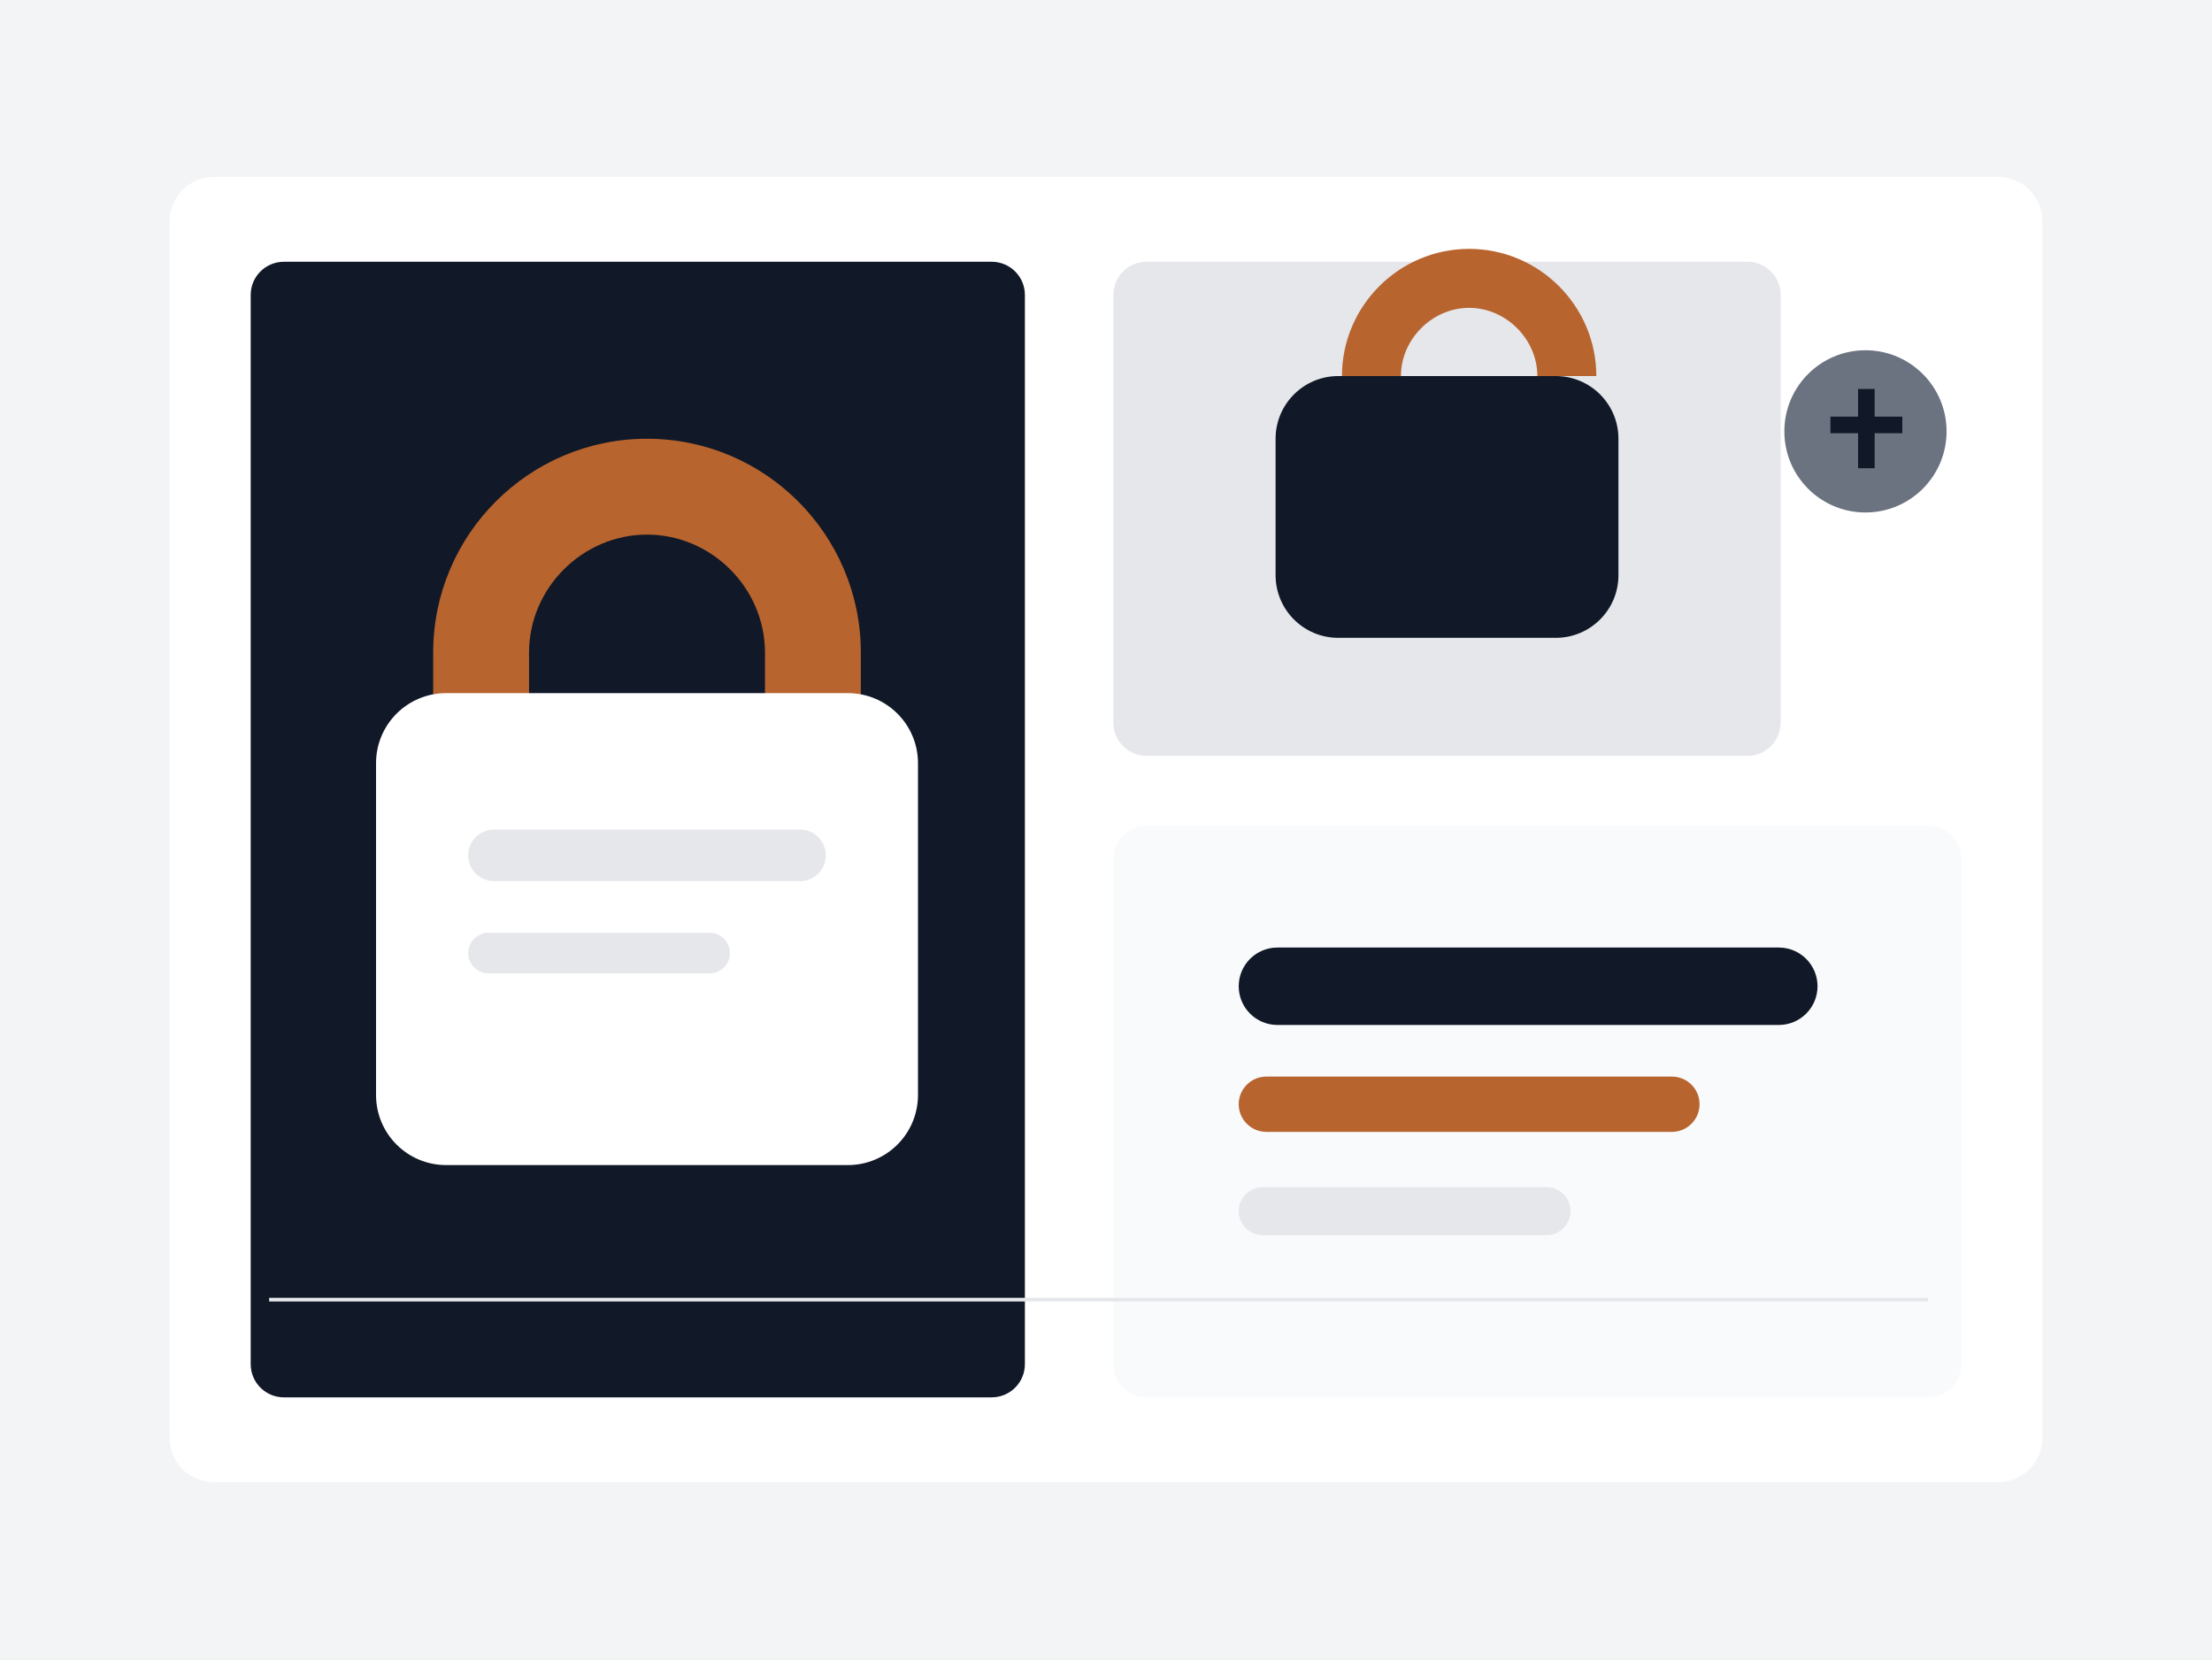
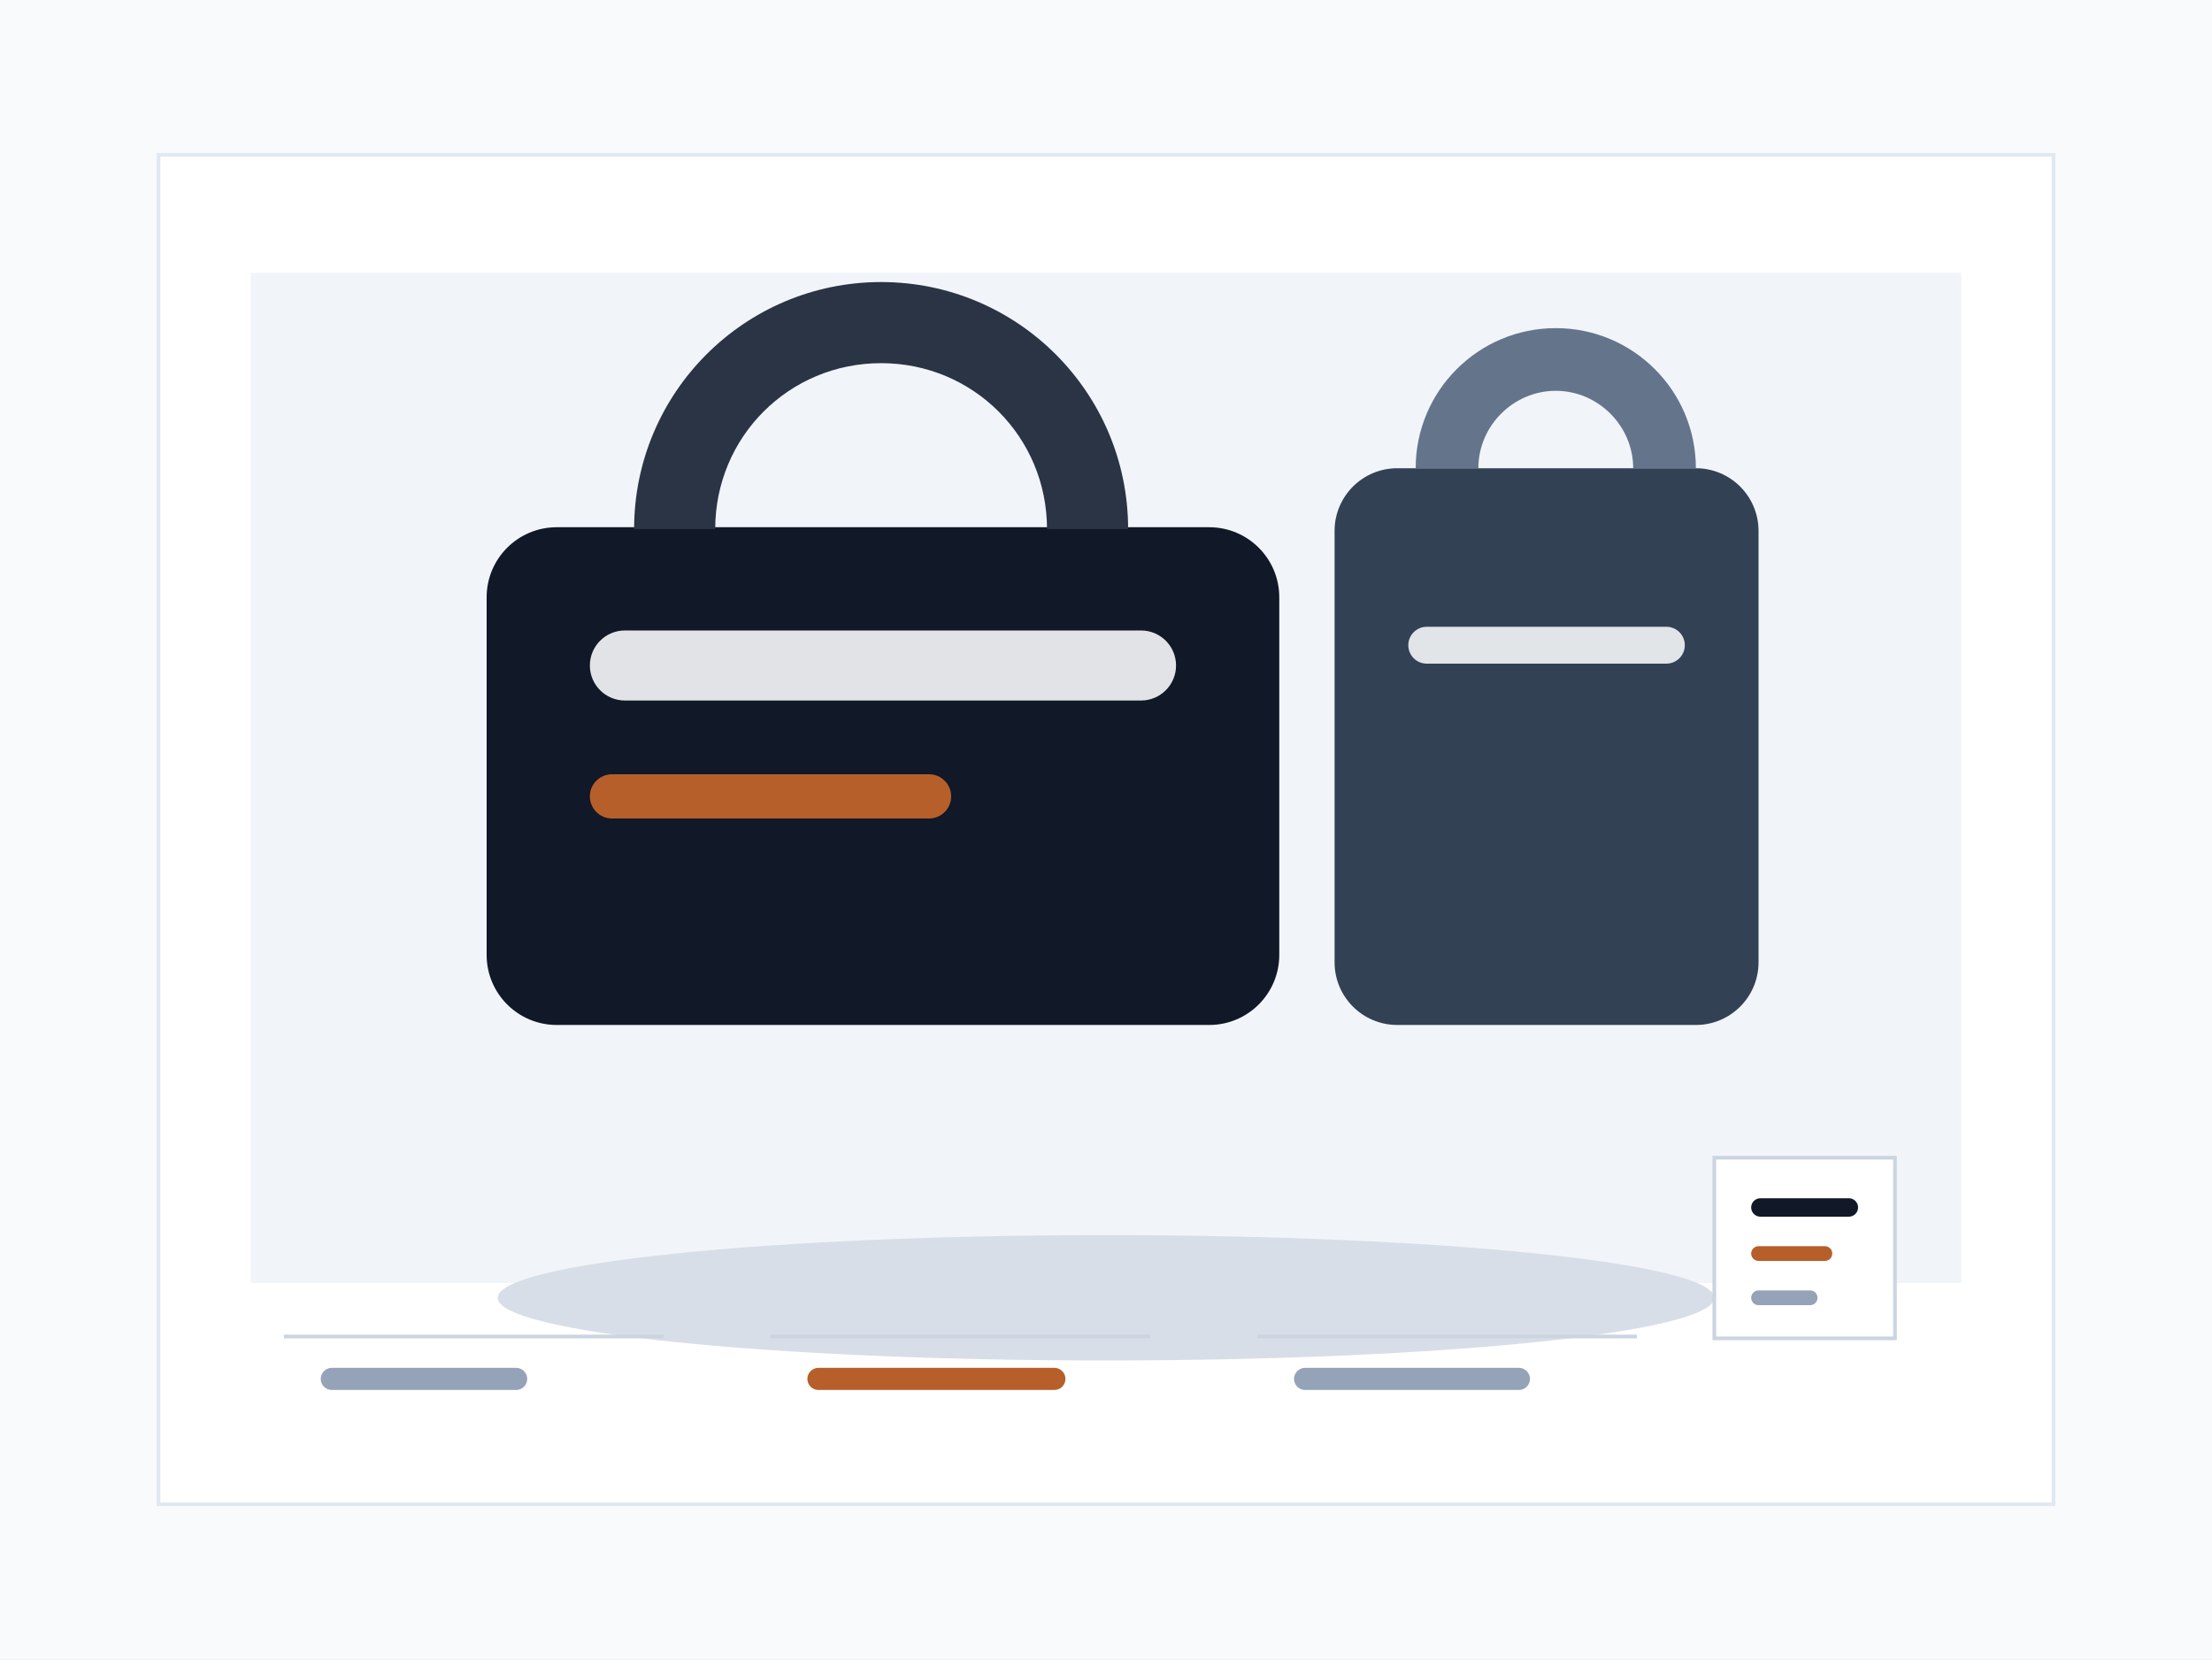
<svg xmlns="http://www.w3.org/2000/svg" width="1200" height="900" viewBox="0 0 1200 900" fill="none">
-   <rect width="1200" height="900" fill="#f3f4f6" />
-   <rect x="92" y="96" width="1016" height="708" rx="24" fill="#ffffff" />
-   <rect x="136" y="142" width="420" height="616" rx="18" fill="#111827" />
-   <rect x="604" y="142" width="362" height="268" rx="18" fill="#e5e7eb" />
-   <rect x="604" y="448" width="460" height="310" rx="18" fill="#f8fafc" />
-   <path d="M235 354c0-64 52-116 116-116s116 52 116 116v42h-52v-42c0-35-29-64-64-64s-64 29-64 64v42h-52v-42Z" fill="#b8642f" />
-   <rect x="204" y="376" width="294" height="256" rx="38" fill="#ffffff" />
-   <rect x="254" y="450" width="194" height="28" rx="14" fill="#e5e7eb" />
-   <rect x="254" y="506" width="142" height="22" rx="11" fill="#e5e7eb" />
-   <rect x="692" y="204" width="186" height="142" rx="34" fill="#111827" />
-   <path d="M728 204c0-38 31-69 69-69s69 31 69 69h-32c0-20-17-37-37-37s-37 17-37 37h-32Z" fill="#b8642f" />
-   <rect x="672" y="514" width="314" height="42" rx="21" fill="#111827" />
-   <rect x="672" y="584" width="250" height="30" rx="15" fill="#b8642f" />
-   <rect x="672" y="644" width="180" height="26" rx="13" fill="#e5e7eb" />
-   <rect x="146" y="704" width="900" height="2" fill="#e5e7eb" />
-   <circle cx="1012" cy="234" r="44" fill="#6b7280" />
-   <path d="M1008 211h9v43h-9v-43Zm-15 15h39v9h-39v-9Z" fill="#111827" />
+   <rect width="1200" height="900" fill="#f8fafc" />
+   <rect x="86" y="84" width="1028" height="732" fill="#ffffff" stroke="#e2e8f0" stroke-width="2" />
+   <rect x="136" y="148" width="928" height="548" fill="#f1f5f9" />
+   <ellipse cx="600" cy="704" rx="330" ry="34" fill="#d8dee7" />
+   <rect x="264" y="286" width="430" height="270" rx="38" fill="#111827" />
+   <path d="M344 287c0-74 60-134 134-134s134 60 134 134h-44c0-50-40-90-90-90s-90 40-90 90h-44Z" fill="#2b3445" />
+   <rect x="320" y="342" width="318" height="38" rx="19" fill="#f8fafc" opacity=".9" />
+   <rect x="320" y="420" width="196" height="24" rx="12" fill="#b65f2a" />
+   <rect x="724" y="254" width="230" height="302" rx="34" fill="#334155" />
+   <path d="M768 254c0-42 34-76 76-76s76 34 76 76h-34c0-23-19-42-42-42s-42 19-42 42h-34Z" fill="#64748b" />
+   <rect x="764" y="340" width="150" height="20" rx="10" fill="#f8fafc" opacity=".88" />
+   <rect x="154" y="724" width="206" height="2" fill="#cbd5e1" />
+   <rect x="418" y="724" width="206" height="2" fill="#cbd5e1" />
+   <rect x="682" y="724" width="206" height="2" fill="#cbd5e1" />
+   <rect x="174" y="742" width="112" height="12" rx="6" fill="#94a3b8" />
+   <rect x="438" y="742" width="140" height="12" rx="6" fill="#b65f2a" />
+   <rect x="702" y="742" width="128" height="12" rx="6" fill="#94a3b8" />
+   <rect x="930" y="628" width="98" height="98" fill="#ffffff" stroke="#cbd5e1" stroke-width="2" />
+   <rect x="950" y="650" width="58" height="10" rx="5" fill="#111827" />
+   <rect x="950" y="676" width="44" height="8" rx="4" fill="#b65f2a" />
+   <rect x="950" y="700" width="36" height="8" rx="4" fill="#94a3b8" />
</svg>
